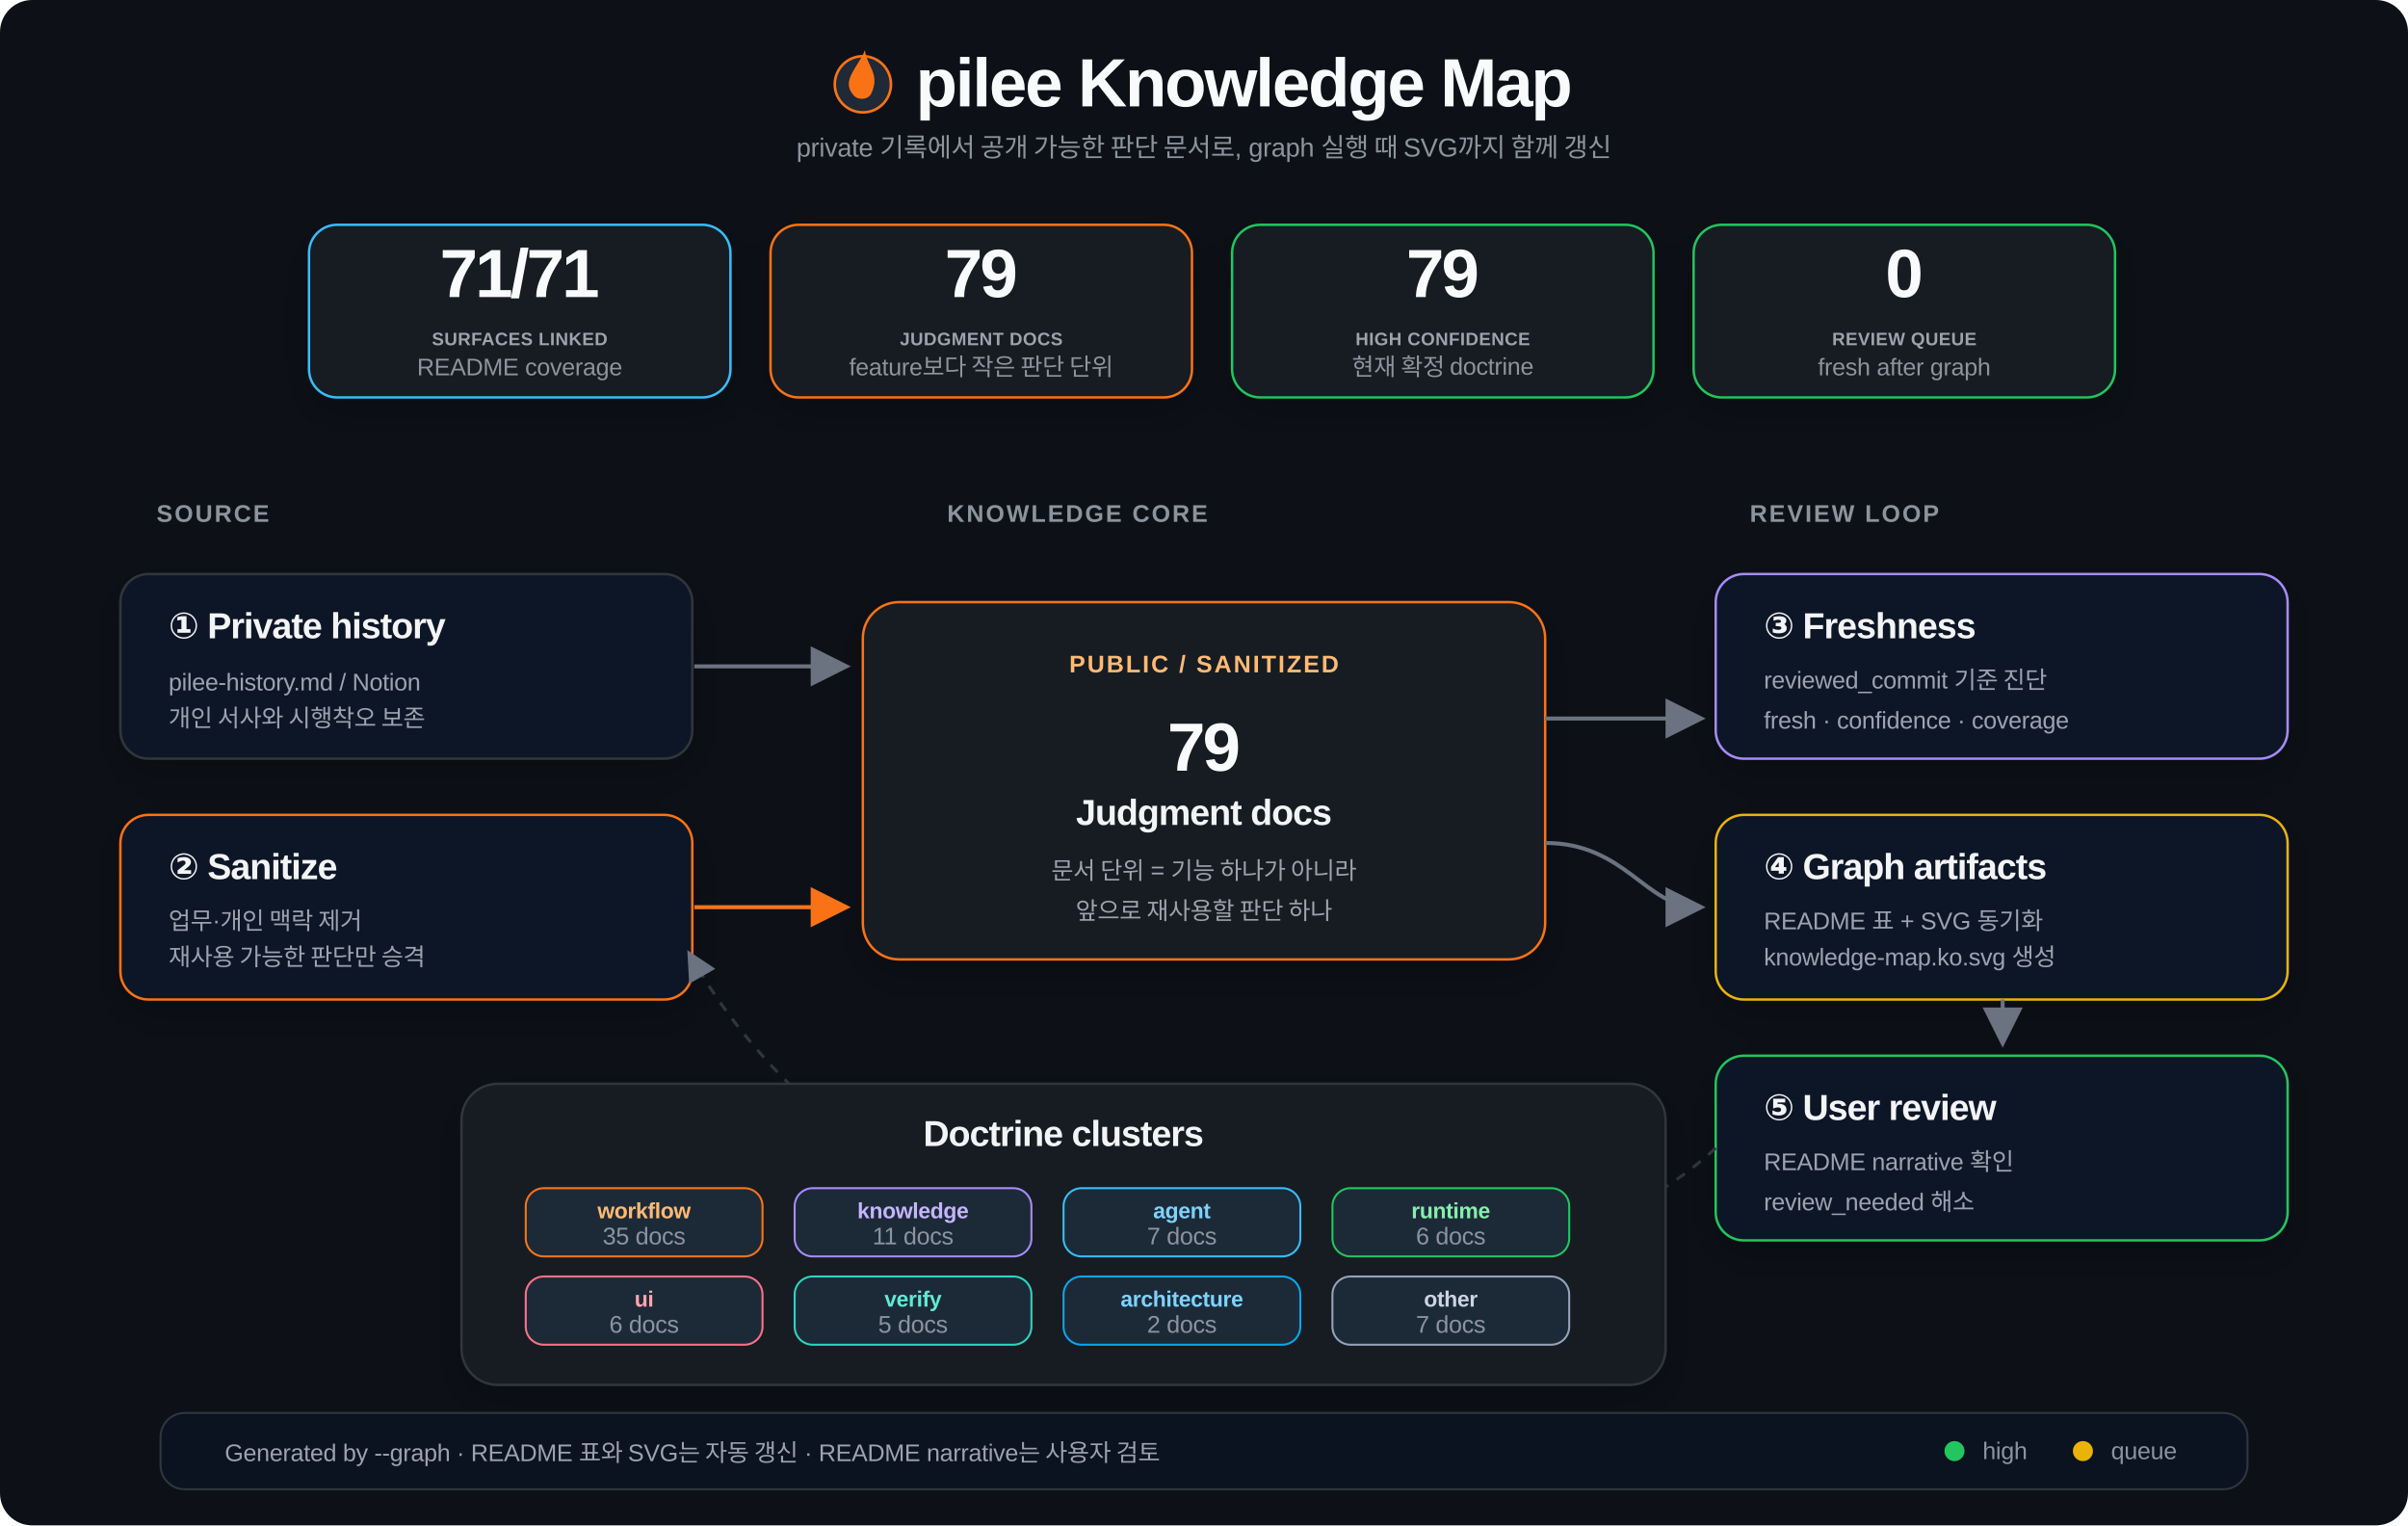
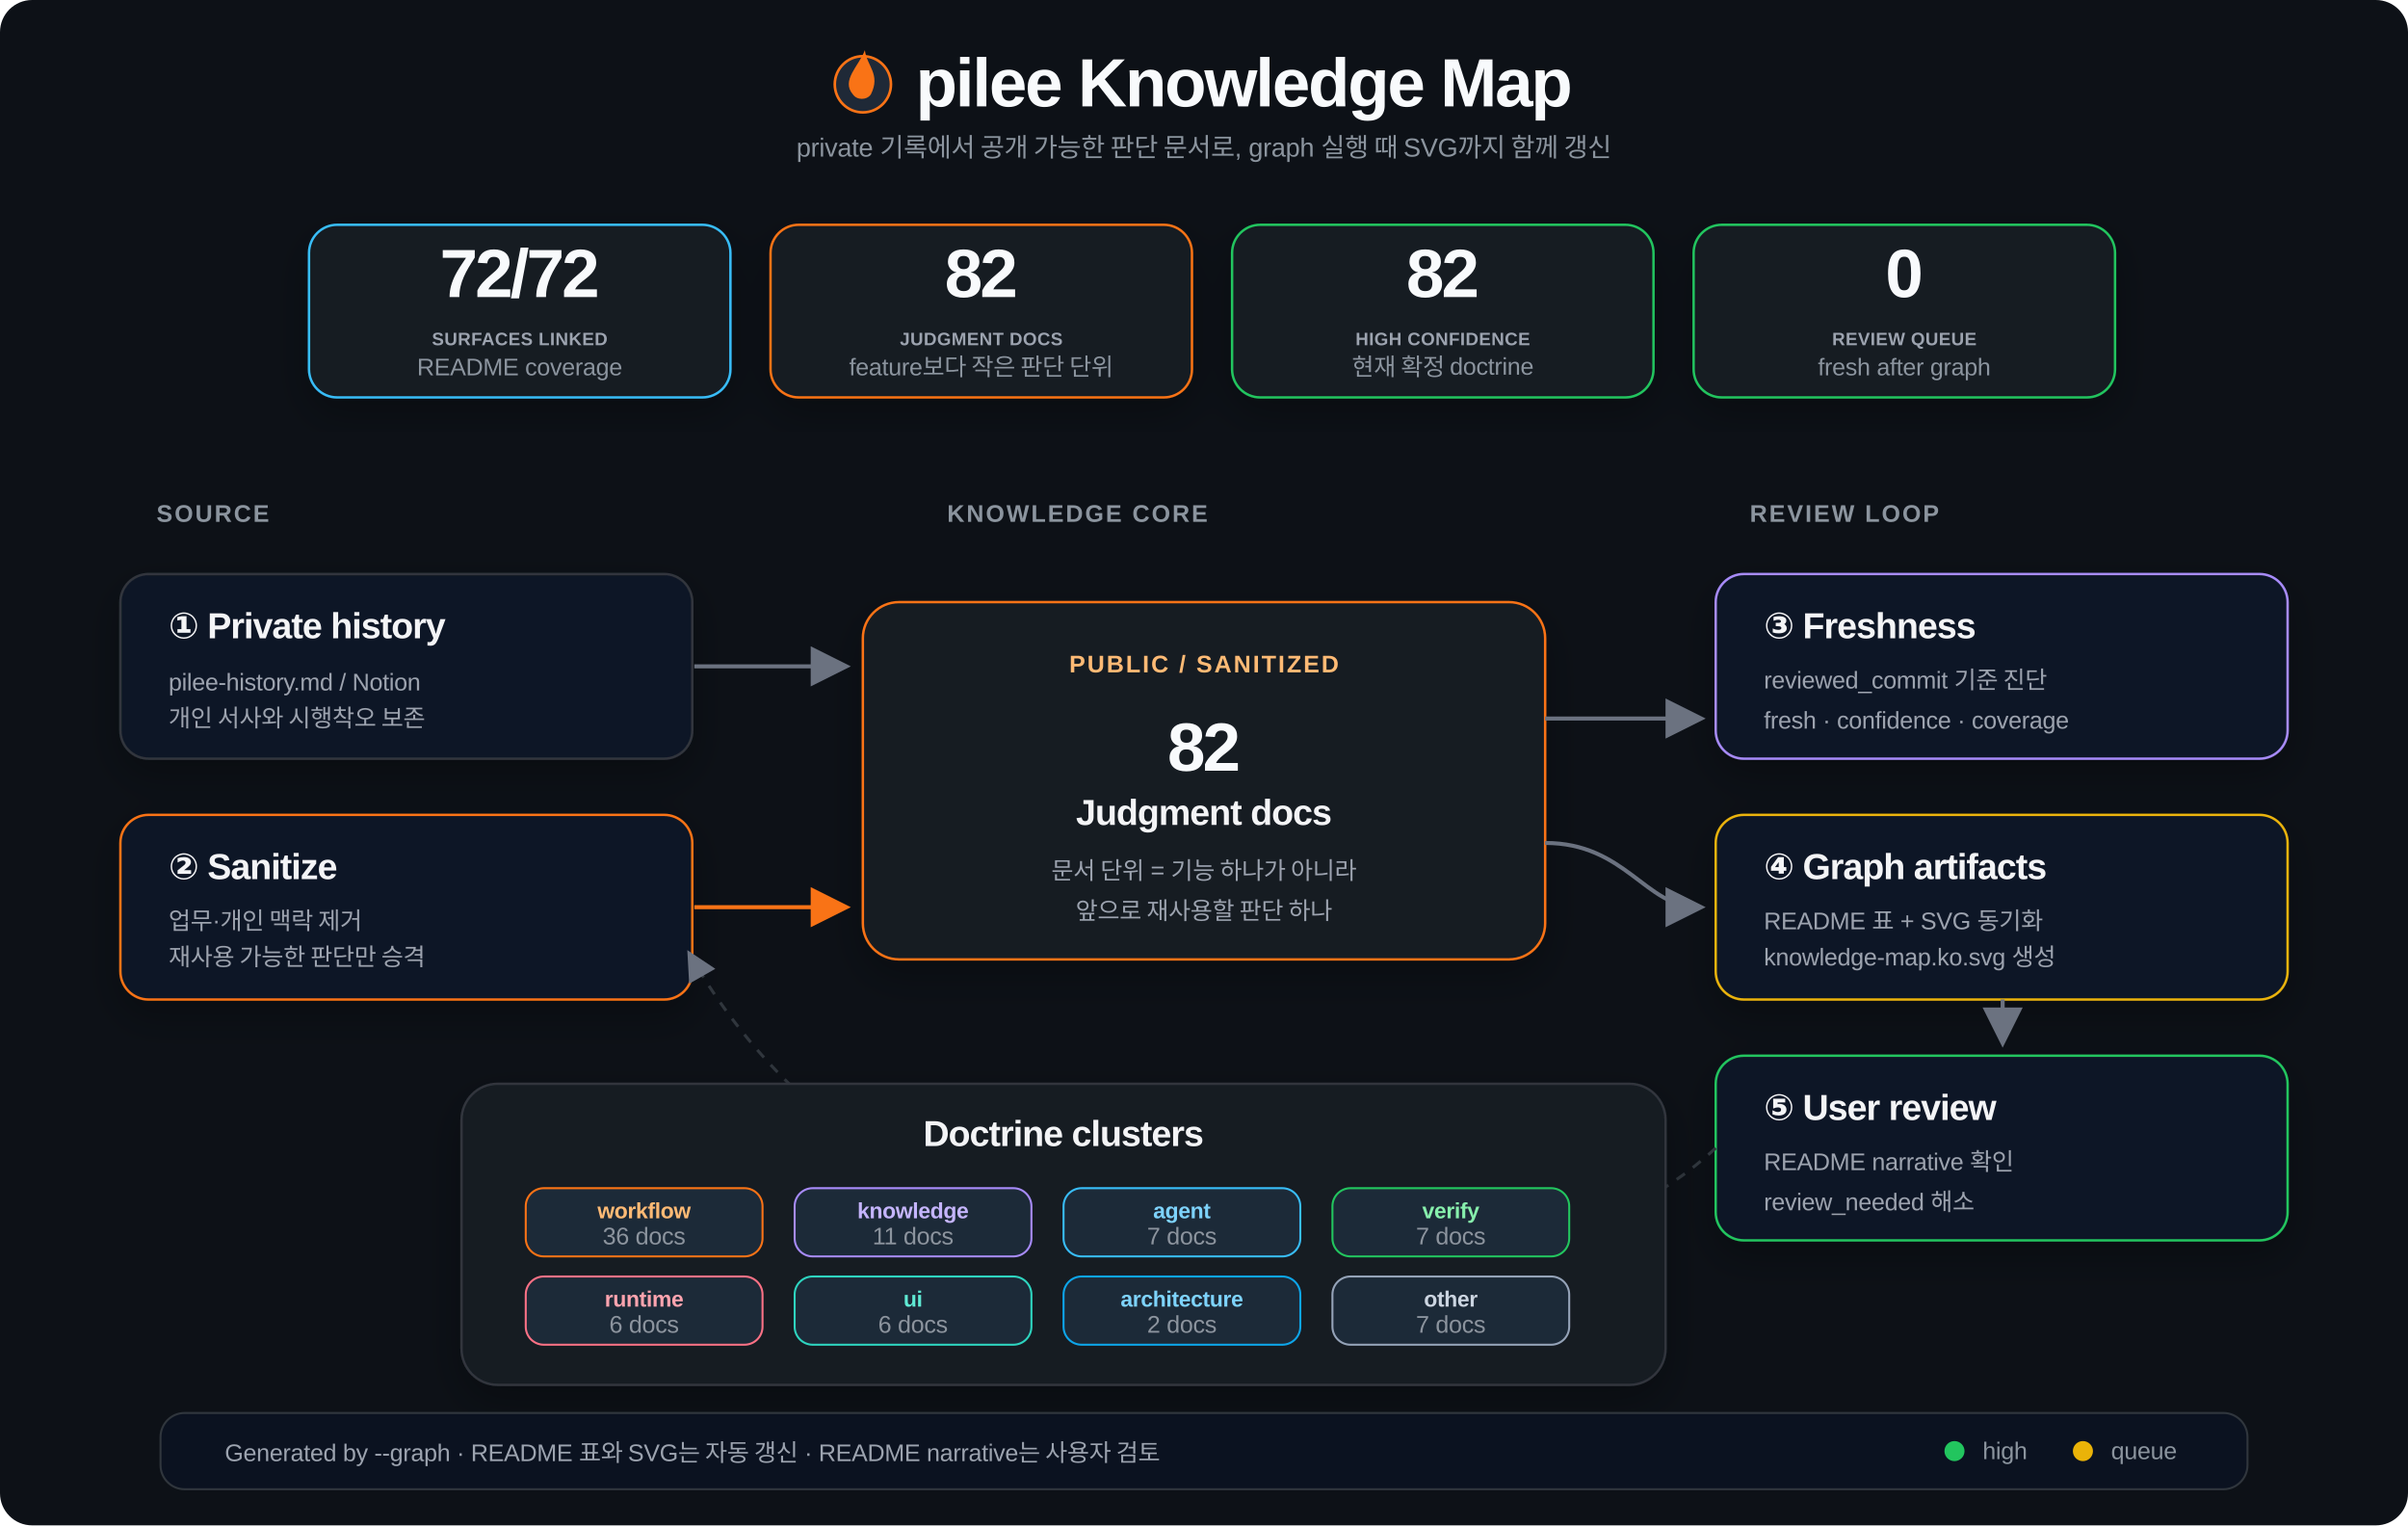
<svg xmlns="http://www.w3.org/2000/svg" viewBox="0 0 1200 760" width="1200" height="760" role="img" aria-label="pilee knowledge map">
  <defs>
    <filter id="shadow" x="-20%" y="-20%" width="140%" height="140%">
      <feDropShadow dx="0" dy="8" stdDeviation="10" flood-color="#000000" flood-opacity="0.28" />
    </filter>
    <marker id="arrow" markerWidth="10" markerHeight="10" refX="8" refY="5" orient="auto">
      <path d="M0,0 L10,5 L0,10 Z" fill="#6b7280" />
    </marker>
    <marker id="arrowAccent" markerWidth="10" markerHeight="10" refX="8" refY="5" orient="auto">
      <path d="M0,0 L10,5 L0,10 Z" fill="#f97316" />
    </marker>
    <style>
      .bg { fill: #0d1117; }
      .panel { fill: #161b22; stroke: #30363d; stroke-width: 1.2; }
      .panel-soft { fill: #111827; stroke: #30363d; stroke-width: 1.2; }
      .title { font-family: "Helvetica Neue", Arial, "Apple SD Gothic Neo", "Noto Sans KR", sans-serif; font-size: 34px; font-weight: 800; fill: #f8fafc; letter-spacing: -0.03em; }
      .subtitle { font-family: "Helvetica Neue", Arial, "Apple SD Gothic Neo", "Noto Sans KR", sans-serif; font-size: 13px; font-weight: 500; fill: #8b949e; letter-spacing: -0.01em; }
      .section { font-family: "Helvetica Neue", Arial, "Apple SD Gothic Neo", "Noto Sans KR", sans-serif; font-size: 12px; font-weight: 800; fill: #8b949e; letter-spacing: 0.08em; }
      .h { font-family: "Helvetica Neue", Arial, "Apple SD Gothic Neo", "Noto Sans KR", sans-serif; font-size: 18px; font-weight: 800; fill: #f3f4f6; letter-spacing: -0.025em; }
      .p { font-family: "Helvetica Neue", Arial, "Apple SD Gothic Neo", "Noto Sans KR", sans-serif; font-size: 12px; font-weight: 500; fill: #9ca3af; letter-spacing: -0.01em; }
      .small { font-family: "Helvetica Neue", Arial, "Apple SD Gothic Neo", "Noto Sans KR", sans-serif; font-size: 12px; font-weight: 500; fill: #8b949e; letter-spacing: -0.01em; }
      .num { font-family: "Helvetica Neue", Arial, "Apple SD Gothic Neo", "Noto Sans KR", sans-serif; font-size: 34px; font-weight: 800; fill: #f8fafc; letter-spacing: -0.04em; }
      .numLabel { font-family: "Helvetica Neue", Arial, "Apple SD Gothic Neo", "Noto Sans KR", sans-serif; font-size: 9px; font-weight: 800; fill: #9ca3af; letter-spacing: 0.02em; }
      .chip { font-family: "Helvetica Neue", Arial, "Apple SD Gothic Neo", "Noto Sans KR", sans-serif; font-size: 11px; font-weight: 800; letter-spacing: -0.015em; }
      .chipSmall { font-family: "Helvetica Neue", Arial, "Apple SD Gothic Neo", "Noto Sans KR", sans-serif; font-size: 12px; font-weight: 500; fill: #8b949e; letter-spacing: -0.01em; }
      .orange { stroke: #f97316; }
      .blue { stroke: #38bdf8; }
      .green { stroke: #22c55e; }
      .yellow { stroke: #eab308; }
      .purple { stroke: #a78bfa; }
      .orangeText { fill: #fdba74; }
      .blueText { fill: #7dd3fc; }
      .greenText { fill: #86efac; }
      .yellowText { fill: #fde68a; }
      .purpleText { fill: #c4b5fd; }
    </style>
  </defs>
  <rect class="bg" width="1200" height="760" rx="16" />
  <g>
    <circle cx="430" cy="42" r="14" fill="#1f2937" stroke="#f97316" stroke-width="1.3" />
    <path d="M425 47 C419 40, 428 33, 431 25 C432 33, 439 37, 434 47 C432 50, 427 50, 425 47 Z" fill="#f97316" />
    <text x="620" y="53" text-anchor="middle" class="title">pilee Knowledge Map</text>
    <text x="600" y="78" text-anchor="middle" class="subtitle">private 기록에서 공개 가능한 판단 문서로, graph 실행 때 SVG까지 함께 갱신</text>
  </g>
  <g filter="url(#shadow)">
    <rect x="154" y="112" width="210" height="86" rx="14" class="panel blue" />
-     <text x="259" y="148" text-anchor="middle" class="num">71/71</text>
+     <text x="259" y="148" text-anchor="middle" class="num">72/72</text>
    <text x="259" y="172" text-anchor="middle" class="numLabel">SURFACES LINKED</text>
    <text x="259" y="187" text-anchor="middle" class="small">README coverage</text>
    <rect x="384" y="112" width="210" height="86" rx="14" class="panel orange" />
-     <text x="489" y="148" text-anchor="middle" class="num">79</text>
+     <text x="489" y="148" text-anchor="middle" class="num">82</text>
    <text x="489" y="172" text-anchor="middle" class="numLabel">JUDGMENT DOCS</text>
    <text x="489" y="187" text-anchor="middle" class="small">feature보다 작은 판단 단위</text>
    <rect x="614" y="112" width="210" height="86" rx="14" class="panel green" />
-     <text x="719" y="148" text-anchor="middle" class="num">79</text>
+     <text x="719" y="148" text-anchor="middle" class="num">82</text>
    <text x="719" y="172" text-anchor="middle" class="numLabel">HIGH CONFIDENCE</text>
    <text x="719" y="187" text-anchor="middle" class="small">현재 확정 doctrine</text>
    <rect x="844" y="112" width="210" height="86" rx="14" class="panel green" />
    <text x="949" y="148" text-anchor="middle" class="num">0</text>
    <text x="949" y="172" text-anchor="middle" class="numLabel">REVIEW QUEUE</text>
    <text x="949" y="187" text-anchor="middle" class="small">fresh after graph</text>
  </g>
  <g>
    <text x="78" y="260" class="section">SOURCE</text>
    <text x="472" y="260" class="section">KNOWLEDGE CORE</text>
    <text x="872" y="260" class="section">REVIEW LOOP</text>
  </g>
  <g filter="url(#shadow)">
    <rect x="60" y="286" width="285" height="92" rx="14" class="panel-soft" />
    <text x="84" y="318" class="h">① Private history</text>
    <text x="84" y="344" class="p">pilee-history.md / Notion</text>
    <text x="84" y="362" class="p">개인 서사와 시행착오 보존</text>
    <rect x="60" y="406" width="285" height="92" rx="14" class="panel-soft orange" />
    <text x="84" y="438" class="h">② Sanitize</text>
    <text x="84" y="463" class="p">업무·개인 맥락 제거</text>
    <text x="84" y="481" class="p">재사용 가능한 판단만 승격</text>
  </g>
  <g filter="url(#shadow)">
    <rect x="430" y="300" width="340" height="178" rx="18" class="panel orange" />
    <text x="600" y="335" text-anchor="middle" class="section orangeText">PUBLIC / SANITIZED</text>
-     <text x="600" y="384" text-anchor="middle" class="num">79</text>
+     <text x="600" y="384" text-anchor="middle" class="num">82</text>
    <text x="600" y="411" text-anchor="middle" class="h">Judgment docs</text>
    <text x="600" y="438" text-anchor="middle" class="p">문서 단위 = 기능 하나가 아니라</text>
    <text x="600" y="458" text-anchor="middle" class="p">앞으로 재사용할 판단 하나</text>
  </g>
  <g filter="url(#shadow)">
    <rect x="855" y="286" width="285" height="92" rx="14" class="panel-soft purple" />
    <text x="879" y="318" class="h">③ Freshness</text>
    <text x="879" y="343" class="p">reviewed_commit 기준 진단</text>
    <text x="879" y="363" class="p">fresh · confidence · coverage</text>
    <rect x="855" y="406" width="285" height="92" rx="14" class="panel-soft yellow" />
    <text x="879" y="438" class="h">④ Graph artifacts</text>
    <text x="879" y="463" class="p">README 표 + SVG 동기화</text>
    <text x="879" y="481" class="p">knowledge-map.ko.svg 생성</text>
    <rect x="855" y="526" width="285" height="92" rx="14" class="panel-soft green" />
    <text x="879" y="558" class="h">⑤ User review</text>
    <text x="879" y="583" class="p">README narrative 확인</text>
    <text x="879" y="603" class="p">review_needed 해소</text>
  </g>
  <path d="M346 332 H420" fill="none" stroke="#6b7280" stroke-width="2" marker-end="url(#arrow)" />
  <path d="M346 452 H420" fill="none" stroke="#f97316" stroke-width="2" marker-end="url(#arrowAccent)" />
  <path d="M770 358 H846" fill="none" stroke="#6b7280" stroke-width="2" marker-end="url(#arrow)" />
  <path d="M770 420 C810 420, 820 452, 846 452" fill="none" stroke="#6b7280" stroke-width="2" marker-end="url(#arrow)" />
  <path d="M998 498 V518" fill="none" stroke="#6b7280" stroke-width="2" marker-end="url(#arrow)" />
  <path d="M855 572 C748 672, 456 672, 344 476" fill="none" stroke="#30363d" stroke-width="1.5" stroke-dasharray="5 5" marker-end="url(#arrow)" />
  <g filter="url(#shadow)">
    <rect x="230" y="540" width="600" height="150" rx="18" class="panel" />
    <text x="530" y="571" text-anchor="middle" class="h">Doctrine clusters</text>
    <g transform="translate(262,592)">
      <rect width="118" height="34" rx="9" fill="#1f2937" stroke="#f97316" />
      <text x="59" y="15" text-anchor="middle" class="chip" fill="#fdba74">workflow</text>
-       <text x="59" y="28" text-anchor="middle" class="chipSmall">35 docs</text>
+       <text x="59" y="28" text-anchor="middle" class="chipSmall">36 docs</text>
    </g>
    <g transform="translate(396,592)">
      <rect width="118" height="34" rx="9" fill="#1f2937" stroke="#a78bfa" />
      <text x="59" y="15" text-anchor="middle" class="chip" fill="#c4b5fd">knowledge</text>
      <text x="59" y="28" text-anchor="middle" class="chipSmall">11 docs</text>
    </g>
    <g transform="translate(530,592)">
      <rect width="118" height="34" rx="9" fill="#1f2937" stroke="#38bdf8" />
      <text x="59" y="15" text-anchor="middle" class="chip" fill="#7dd3fc">agent</text>
      <text x="59" y="28" text-anchor="middle" class="chipSmall">7 docs</text>
    </g>
    <g transform="translate(664,592)">
      <rect width="118" height="34" rx="9" fill="#1f2937" stroke="#22c55e" />
-       <text x="59" y="15" text-anchor="middle" class="chip" fill="#86efac">runtime</text>
-       <text x="59" y="28" text-anchor="middle" class="chipSmall">6 docs</text>
+       <text x="59" y="15" text-anchor="middle" class="chip" fill="#86efac">verify</text>
+       <text x="59" y="28" text-anchor="middle" class="chipSmall">7 docs</text>
    </g>
    <g transform="translate(262,636)">
      <rect width="118" height="34" rx="9" fill="#1f2937" stroke="#fb7185" />
-       <text x="59" y="15" text-anchor="middle" class="chip" fill="#fda4af">ui</text>
+       <text x="59" y="15" text-anchor="middle" class="chip" fill="#fda4af">runtime</text>
      <text x="59" y="28" text-anchor="middle" class="chipSmall">6 docs</text>
    </g>
    <g transform="translate(396,636)">
      <rect width="118" height="34" rx="9" fill="#1f2937" stroke="#2dd4bf" />
-       <text x="59" y="15" text-anchor="middle" class="chip" fill="#5eead4">verify</text>
-       <text x="59" y="28" text-anchor="middle" class="chipSmall">5 docs</text>
+       <text x="59" y="15" text-anchor="middle" class="chip" fill="#5eead4">ui</text>
+       <text x="59" y="28" text-anchor="middle" class="chipSmall">6 docs</text>
    </g>
    <g transform="translate(530,636)">
      <rect width="118" height="34" rx="9" fill="#1f2937" stroke="#0ea5e9" />
      <text x="59" y="15" text-anchor="middle" class="chip" fill="#7dd3fc">architecture</text>
      <text x="59" y="28" text-anchor="middle" class="chipSmall">2 docs</text>
    </g>
    <g transform="translate(664,636)">
      <rect width="118" height="34" rx="9" fill="#1f2937" stroke="#94a3b8" />
      <text x="59" y="15" text-anchor="middle" class="chip" fill="#cbd5e1">other</text>
      <text x="59" y="28" text-anchor="middle" class="chipSmall">7 docs</text>
    </g>
  </g>
  <g>
    <rect x="80" y="704" width="1040" height="38" rx="12" fill="#0b1220" stroke="#30363d" />
    <text x="112" y="728" class="p">Generated by --graph · README 표와 SVG는 자동 갱신 · README narrative는 사용자 검토</text>
    <circle cx="974" cy="723" r="5" fill="#22c55e" />
    <text x="988" y="727" class="small">high</text>
    <circle cx="1038" cy="723" r="5" fill="#eab308" />
    <text x="1052" y="727" class="small">queue</text>
  </g>
</svg>
